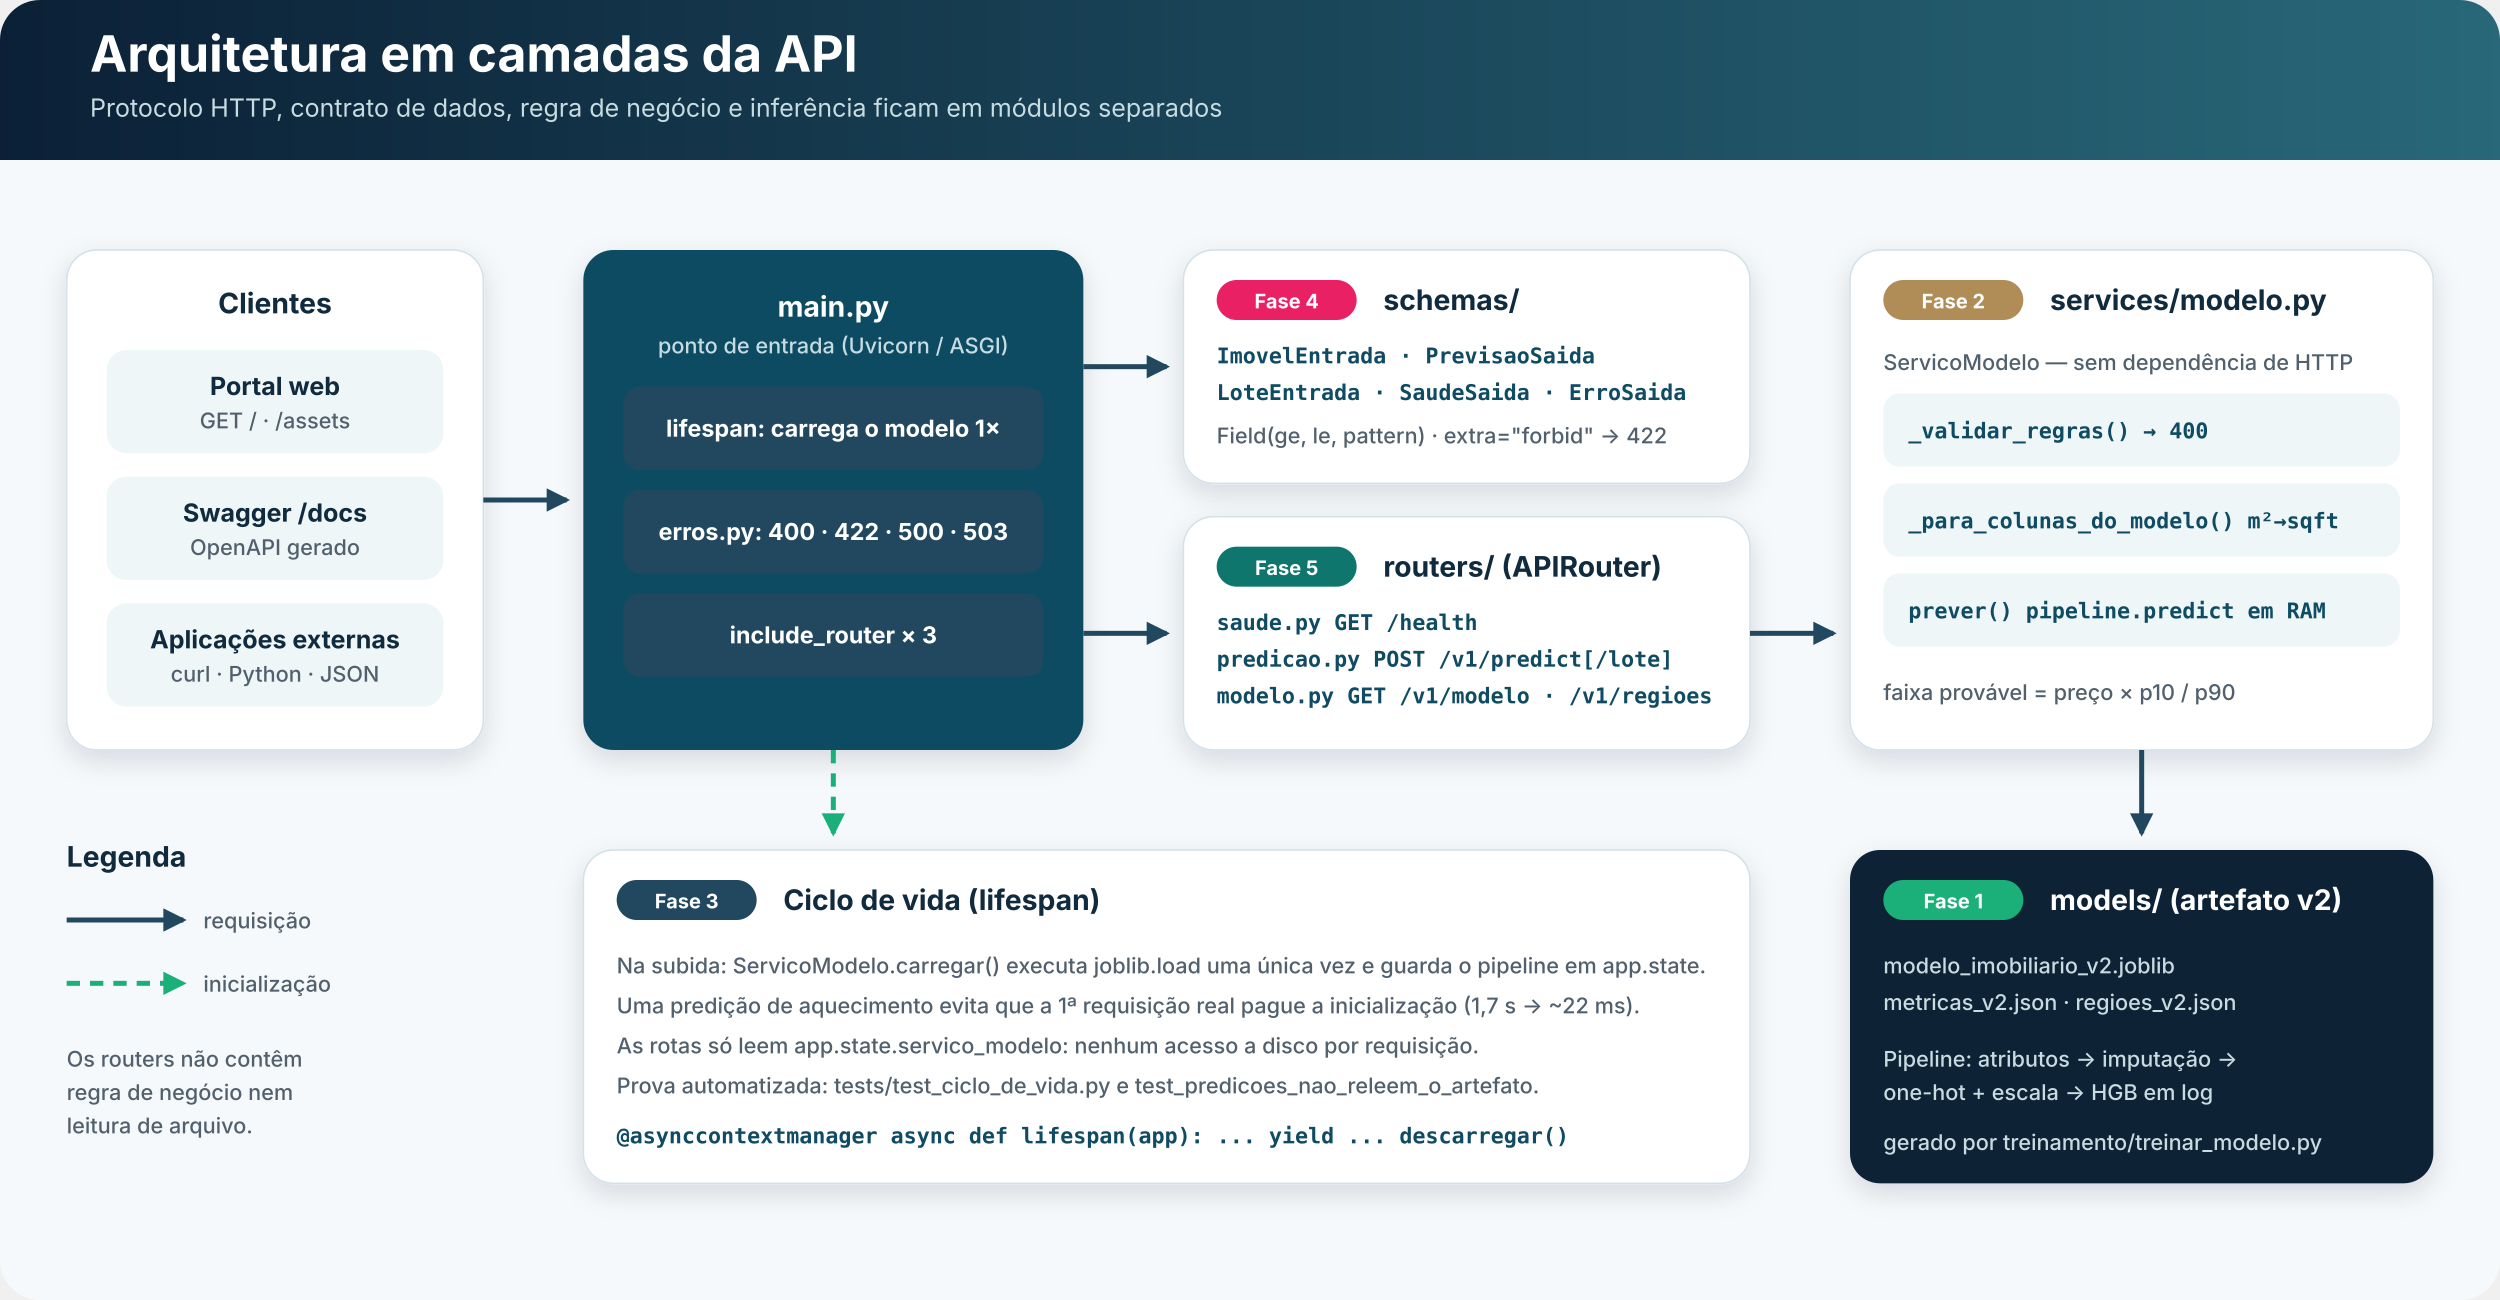
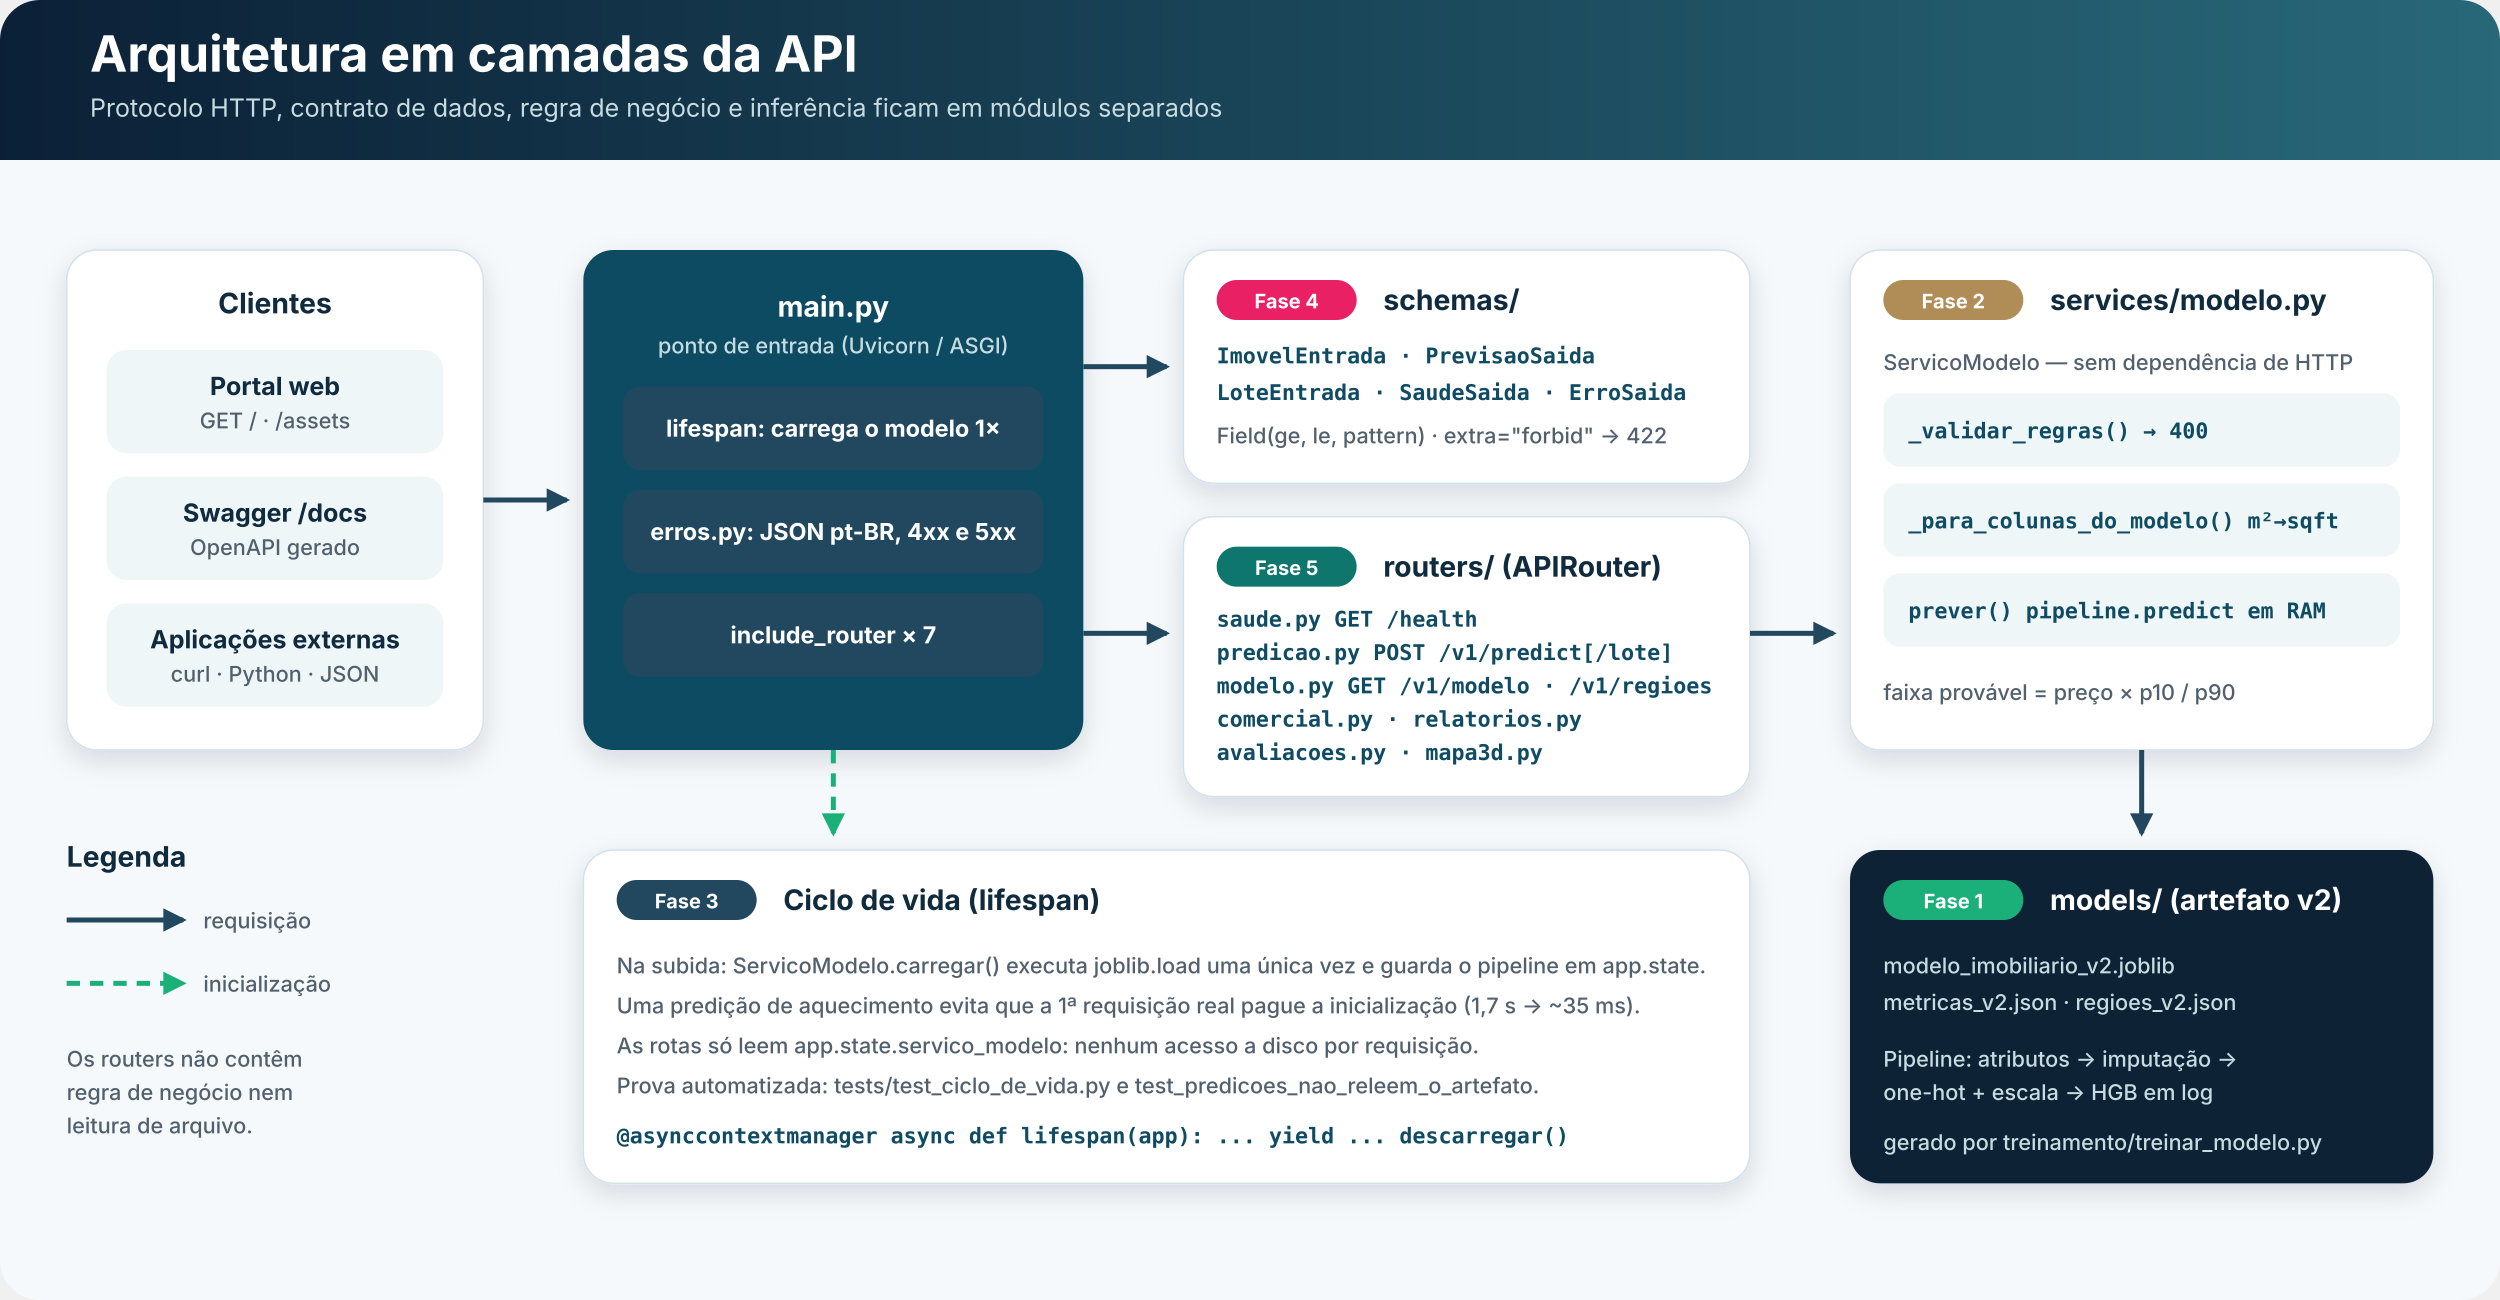
<svg xmlns="http://www.w3.org/2000/svg" width="1500" height="780" viewBox="0 0 1500 780" role="img" aria-labelledby="title desc">
  <defs>
    <linearGradient id="header" x1="0" x2="1">
      <stop stop-color="#0b2036" />
      <stop offset="1" stop-color="#286879" />
    </linearGradient>
    <filter id="shadow" x="-20%" y="-20%" width="140%" height="140%">
      <feDropShadow dx="0" dy="6" stdDeviation="8" flood-color="#0b2036" flood-opacity=".13" />
    </filter>
    <marker id="seta" markerWidth="14" markerHeight="14" refX="12" refY="7" orient="auto" markerUnits="userSpaceOnUse">
      <path d="M0 0 14 7 0 14Z" fill="#21485f" />
    </marker>
    <marker id="setaVerde" markerWidth="14" markerHeight="14" refX="12" refY="7" orient="auto" markerUnits="userSpaceOnUse">
      <path d="M0 0 14 7 0 14Z" fill="#1baf7a" />
    </marker>
    <style>
      .heading{font:750 30px Inter,Segoe UI,Arial,sans-serif;fill:#fff}.subheading{font:400 15px Inter,Segoe UI,Arial,sans-serif;fill:#c7dce1}
      .t{font:750 17px Inter,Segoe UI,Arial,sans-serif;fill:#102a3e}.tw{font:750 17px Inter,Segoe UI,Arial,sans-serif;fill:#fff}
      .s{font:500 13px Inter,Segoe UI,Arial,sans-serif;fill:#52606d}.sw{font:500 13px Inter,Segoe UI,Arial,sans-serif;fill:#c7dce1}
      .code{font:600 13px Consolas,Menlo,monospace;fill:#0f4c64}.tag{font:700 12px Inter,Segoe UI,Arial,sans-serif;fill:#fff}
      .fluxo{fill:none;stroke:#21485f;stroke-width:3;marker-end:url(#seta)}.volta{fill:none;stroke:#1baf7a;stroke-width:3;stroke-dasharray:8 6;marker-end:url(#setaVerde)}
    </style>
  </defs>
  <rect width="1500" height="780" rx="24" fill="#f6f9fb" />
  <rect width="1500" height="96" rx="24" fill="url(#header)" />
  <rect y="72" width="1500" height="24" fill="url(#header)" />
  <text x="54" y="43" class="heading">Arquitetura em camadas da API</text>
  <text x="54" y="70" class="subheading">Protocolo HTTP, contrato de dados, regra de negócio e inferência ficam em módulos separados</text>
  <g filter="url(#shadow)">
    <rect x="40" y="150" width="250" height="300" rx="18" fill="#fff" stroke="#d5e1e8" />
  </g>
  <text x="165" y="188" text-anchor="middle" class="t">Clientes</text>
  <rect x="64" y="210" width="202" height="62" rx="12" fill="#eef6f8" />
  <text x="165" y="237" text-anchor="middle" class="t" style="font-size:15px">Portal web</text>
  <text x="165" y="257" text-anchor="middle" class="s">GET /  ·  /assets</text>
  <rect x="64" y="286" width="202" height="62" rx="12" fill="#eef6f8" />
  <text x="165" y="313" text-anchor="middle" class="t" style="font-size:15px">Swagger /docs</text>
  <text x="165" y="333" text-anchor="middle" class="s">OpenAPI gerado</text>
  <rect x="64" y="362" width="202" height="62" rx="12" fill="#eef6f8" />
  <text x="165" y="389" text-anchor="middle" class="t" style="font-size:15px">Aplicações externas</text>
  <text x="165" y="409" text-anchor="middle" class="s">curl · Python · JSON</text>
  <g filter="url(#shadow)">
    <rect x="350" y="150" width="300" height="300" rx="18" fill="#0f4c64" />
  </g>
  <text x="500" y="190" text-anchor="middle" class="tw">main.py</text>
  <text x="500" y="212" text-anchor="middle" class="sw">ponto de entrada (Uvicorn / ASGI)</text>
  <rect x="374" y="232" width="252" height="50" rx="10" fill="#21485f" />
  <text x="500" y="262" text-anchor="middle" class="tw" style="font-size:14px">lifespan: carrega o modelo 1×</text>
  <rect x="374" y="294" width="252" height="50" rx="10" fill="#21485f" />
-   <text x="500" y="324" text-anchor="middle" class="tw" style="font-size:14px">erros.py: 400 · 422 · 500 · 503</text>
+   <text x="500" y="324" text-anchor="middle" class="tw" style="font-size:14px">erros.py: JSON pt-BR, 4xx e 5xx</text>
  <rect x="374" y="356" width="252" height="50" rx="10" fill="#21485f" />
-   <text x="500" y="386" text-anchor="middle" class="tw" style="font-size:14px">include_router × 3</text>
+   <text x="500" y="386" text-anchor="middle" class="tw" style="font-size:14px">include_router × 7</text>
  <g filter="url(#shadow)">
    <rect x="710" y="150" width="340" height="140" rx="18" fill="#fff" stroke="#d5e1e8" />
  </g>
  <rect x="730" y="168" width="84" height="24" rx="12" fill="#e92063" />
  <text x="772" y="185" text-anchor="middle" class="tag">Fase 4</text>
  <text x="830" y="186" class="t">schemas/</text>
  <text x="730" y="218" class="code">ImovelEntrada · PrevisaoSaida</text>
  <text x="730" y="240" class="code">LoteEntrada · SaudeSaida · ErroSaida</text>
  <text x="730" y="266" class="s">Field(ge, le, pattern) · extra="forbid" → 422</text>
  <g filter="url(#shadow)">
-     <rect x="710" y="310" width="340" height="140" rx="18" fill="#fff" stroke="#d5e1e8" />
+     <rect x="710" y="310" width="340" height="168" rx="18" fill="#fff" stroke="#d5e1e8" />
  </g>
  <rect x="730" y="328" width="84" height="24" rx="12" fill="#0f766e" />
  <text x="772" y="345" text-anchor="middle" class="tag">Fase 5</text>
  <text x="830" y="346" class="t">routers/ (APIRouter)</text>
-   <text x="730" y="378" class="code">saude.py      GET  /health</text>
-   <text x="730" y="400" class="code">predicao.py   POST /v1/predict[/lote]</text>
-   <text x="730" y="422" class="code">modelo.py     GET  /v1/modelo · /v1/regioes</text>
+   <text x="730" y="376" class="code">saude.py      GET  /health</text>
+   <text x="730" y="396" class="code">predicao.py   POST /v1/predict[/lote]</text>
+   <text x="730" y="416" class="code">modelo.py     GET  /v1/modelo · /v1/regioes</text>
+   <text x="730" y="436" class="code">comercial.py · relatorios.py</text>
+   <text x="730" y="456" class="code">avaliacoes.py · mapa3d.py</text>
  <g filter="url(#shadow)">
    <rect x="1110" y="150" width="350" height="300" rx="18" fill="#fff" stroke="#d5e1e8" />
  </g>
  <rect x="1130" y="168" width="84" height="24" rx="12" fill="#b08d57" />
  <text x="1172" y="185" text-anchor="middle" class="tag">Fase 2</text>
  <text x="1230" y="186" class="t">services/modelo.py</text>
  <text x="1130" y="222" class="s">ServicoModelo — sem dependência de HTTP</text>
  <rect x="1130" y="236" width="310" height="44" rx="10" fill="#eef6f8" />
  <text x="1145" y="263" class="code">_validar_regras()  → 400</text>
  <rect x="1130" y="290" width="310" height="44" rx="10" fill="#eef6f8" />
  <text x="1145" y="317" class="code">_para_colunas_do_modelo()  m²→sqft</text>
  <rect x="1130" y="344" width="310" height="44" rx="10" fill="#eef6f8" />
  <text x="1145" y="371" class="code">prever()  pipeline.predict em RAM</text>
  <text x="1130" y="420" class="s">faixa provável = preço × p10 / p90</text>
  <g filter="url(#shadow)">
    <rect x="1110" y="510" width="350" height="200" rx="18" fill="#0b2036" />
  </g>
  <rect x="1130" y="528" width="84" height="24" rx="12" fill="#1baf7a" />
  <text x="1172" y="545" text-anchor="middle" class="tag">Fase 1</text>
  <text x="1230" y="546" class="tw">models/ (artefato v2)</text>
  <text x="1130" y="584" class="sw">modelo_imobiliario_v2.joblib</text>
  <text x="1130" y="606" class="sw">metricas_v2.json · regioes_v2.json</text>
  <text x="1130" y="640" class="sw">Pipeline: atributos → imputação →</text>
  <text x="1130" y="660" class="sw">one-hot + escala → HGB em log</text>
  <text x="1130" y="690" class="sw">gerado por treinamento/treinar_modelo.py</text>
  <g filter="url(#shadow)">
    <rect x="350" y="510" width="700" height="200" rx="18" fill="#fff" stroke="#d5e1e8" />
  </g>
  <rect x="370" y="528" width="84" height="24" rx="12" fill="#21485f" />
  <text x="412" y="545" text-anchor="middle" class="tag">Fase 3</text>
  <text x="470" y="546" class="t">Ciclo de vida (lifespan)</text>
  <text x="370" y="584" class="s">Na subida: ServicoModelo.carregar() executa joblib.load uma única vez e guarda o pipeline em app.state.</text>
-   <text x="370" y="608" class="s">Uma predição de aquecimento evita que a 1ª requisição real pague a inicialização (1,7 s → ~22 ms).</text>
+   <text x="370" y="608" class="s">Uma predição de aquecimento evita que a 1ª requisição real pague a inicialização (1,7 s → ~35 ms).</text>
  <text x="370" y="632" class="s">As rotas só leem app.state.servico_modelo: nenhum acesso a disco por requisição.</text>
  <text x="370" y="656" class="s">Prova automatizada: tests/test_ciclo_de_vida.py e test_predicoes_nao_releem_o_artefato.</text>
  <text x="370" y="686" class="code">@asynccontextmanager  async def lifespan(app): ... yield ... descarregar()</text>
  <path class="fluxo" d="M290 300 H340" />
  <path class="fluxo" d="M650 220 H700" />
  <path class="fluxo" d="M650 380 H700" />
  <path class="fluxo" d="M1050 380 H1100" />
  <path class="fluxo" d="M1285 450 V500" />
  <path class="volta" d="M500 450 V500" />
  <text x="40" y="520" class="t">Legenda</text>
  <path class="fluxo" d="M40 552 H110" />
  <text x="122" y="557" class="s">requisição</text>
  <path class="volta" d="M40 590 H110" />
  <text x="122" y="595" class="s">inicialização</text>
  <text x="40" y="640" class="s">Os routers não contêm</text>
  <text x="40" y="660" class="s">regra de negócio nem</text>
  <text x="40" y="680" class="s">leitura de arquivo.</text>
</svg>
